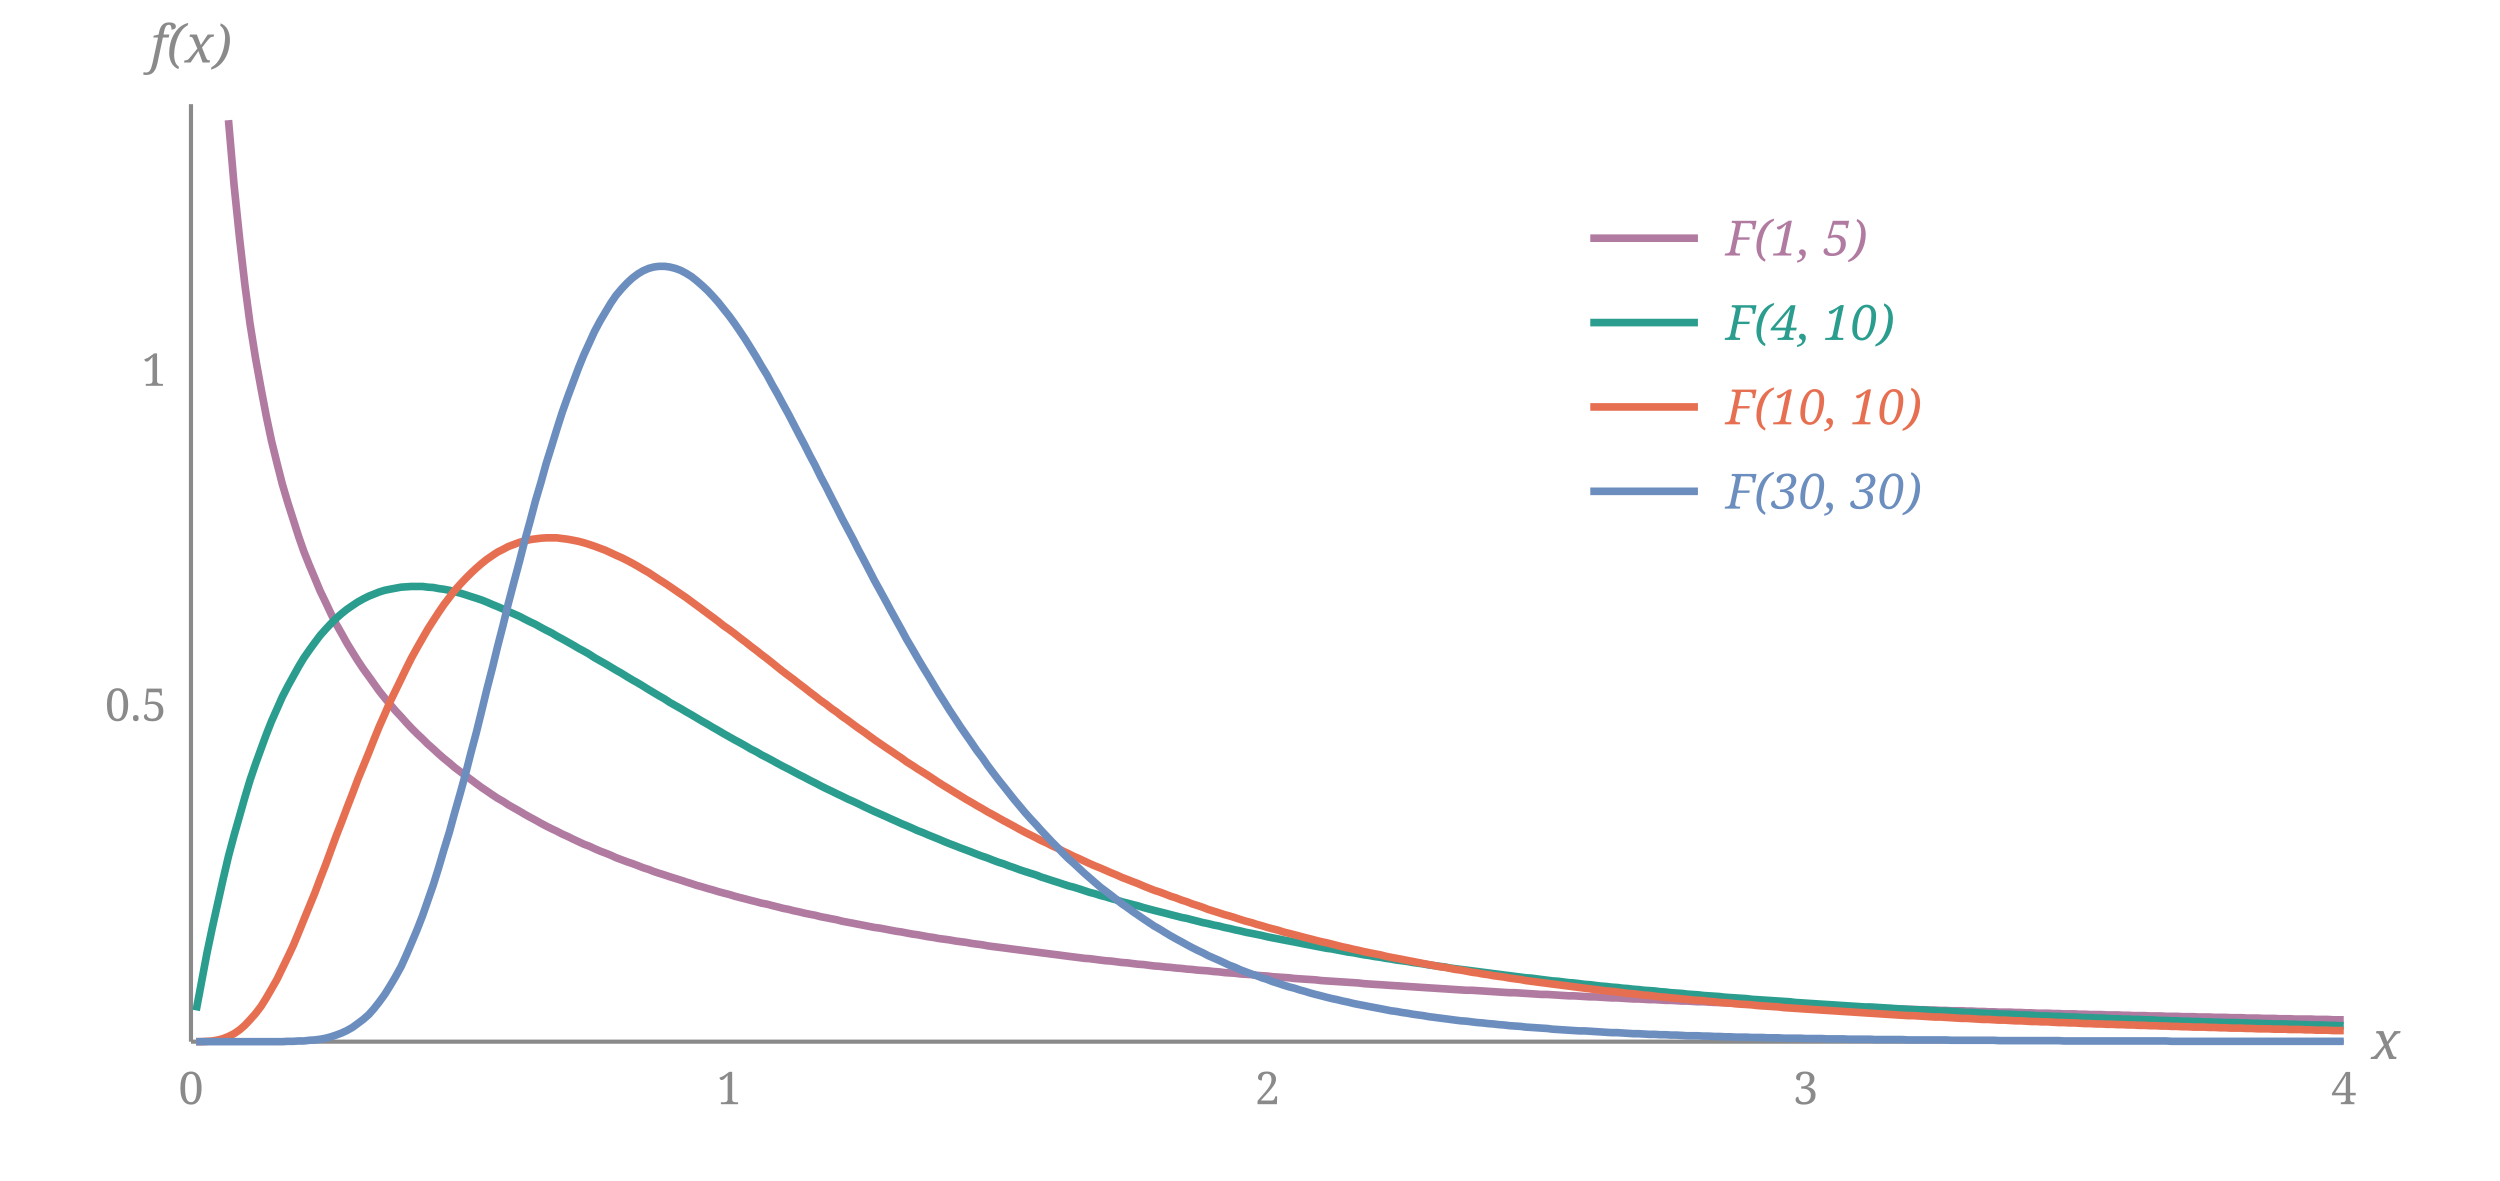
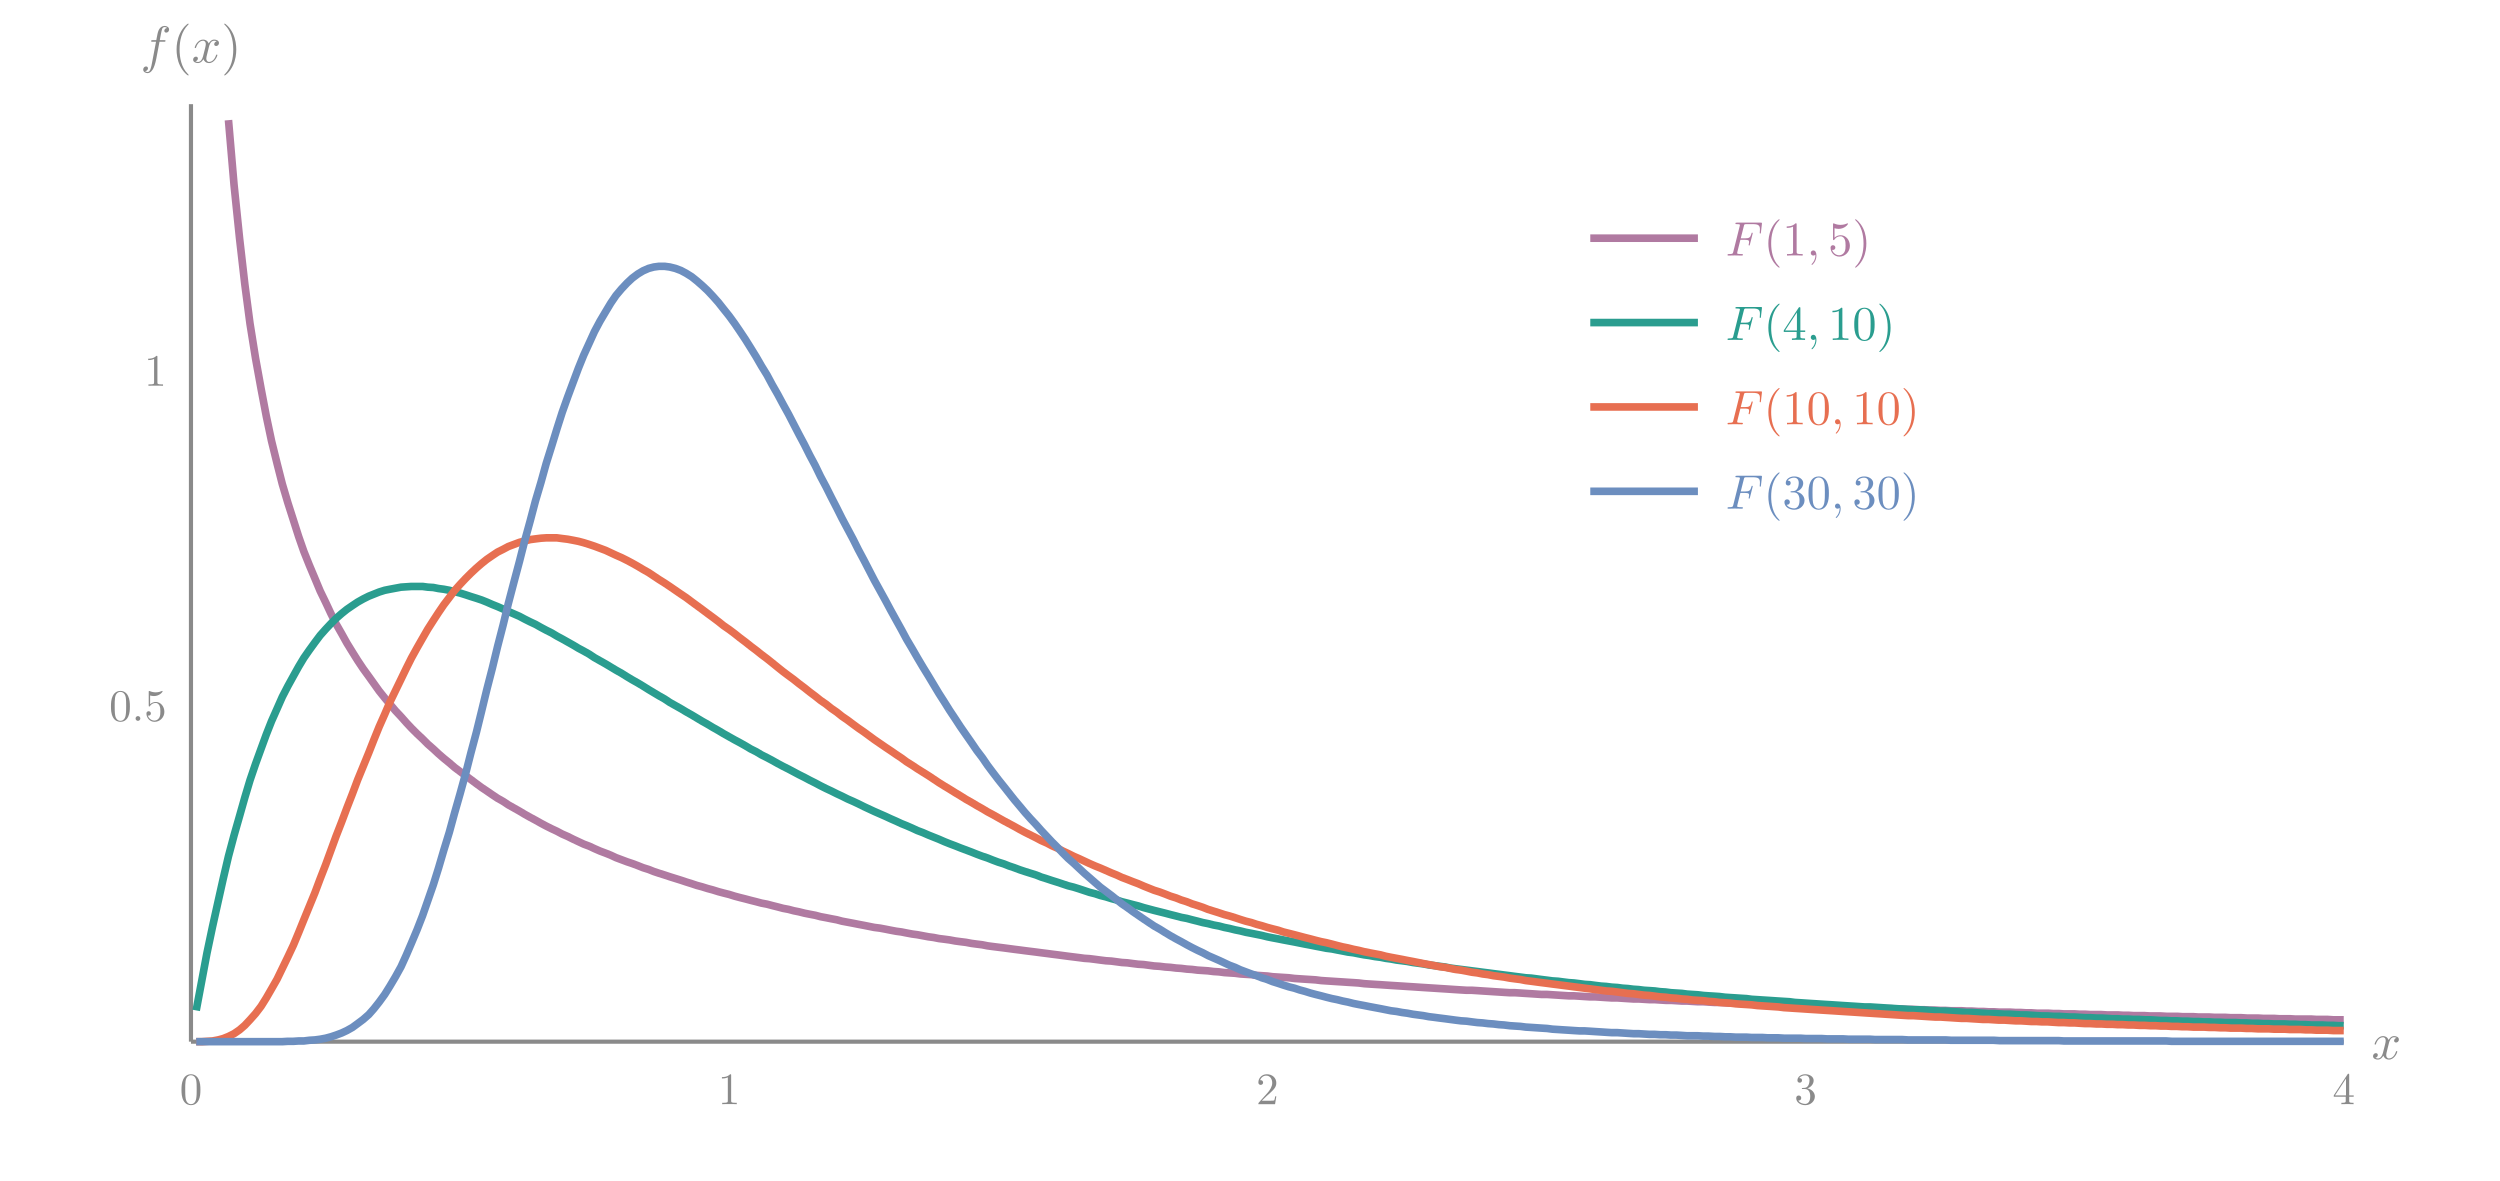
<svg xmlns="http://www.w3.org/2000/svg" viewBox="0 0 720 340" width="100%" style="max-width:720px;font-family:serif">
  <line x1="55.0" y1="300.0" x2="675.0" y2="300.0" style="stroke:#8a8a8a;stroke-width:1.2" />
  <line x1="55.0" y1="300.0" x2="55.0" y2="30.0" style="stroke:#8a8a8a;stroke-width:1.2" />
  <line x1="55.0" y1="300.0" x2="55.0" y2="300.0" style="stroke:#8a8a8a;stroke-width:1" />
-   <text x="55.0" y="318.0" text-anchor="middle" font-size="13" style="fill:#8a8a8a">0</text>
+   <g transform="translate(55.0,318.0) scale(1.300) translate(69.51,65.73)" style="fill:#8a8a8a">
+     <defs>
+       <path id="q0" d="M4.583-3.188C4.583-3.985 4.533-4.782 4.184-5.519C3.726-6.476 2.909-6.635 2.491-6.635C1.893-6.635 1.166-6.376 .757-5.45C.438-4.762 .389-3.985 .389-3.188C.389-2.441 .428-1.544 .837-.787C1.265 .02 1.993 .219 2.481 .219C3.019 .219 3.776 .01 4.214-.936C4.533-1.624 4.583-2.401 4.583-3.188ZM3.756-3.308C3.756-2.56 3.756-1.883 3.646-1.245C3.497-.299 2.929 0 2.481 0C2.092 0 1.504-.249 1.325-1.205C1.215-1.803 1.215-2.72 1.215-3.308C1.215-3.945 1.215-4.603 1.295-5.141C1.484-6.326 2.232-6.416 2.481-6.416C2.809-6.416 3.467-6.237 3.656-5.25C3.756-4.692 3.756-3.935 3.756-3.308Z" />
+     </defs>
+     <use x="-72" y="-65.726" href="#q0" />
+   </g>
  <line x1="210.0" y1="300.0" x2="210.0" y2="300.0" style="stroke:#8a8a8a;stroke-width:1" />
-   <text x="210.0" y="318.0" text-anchor="middle" font-size="13" style="fill:#8a8a8a">1</text>
+   <g transform="translate(210.0,318.0) scale(1.300) translate(69.51,65.73)" style="fill:#8a8a8a">
+     <defs>
+       <path id="q1" d="M4.174 0V-.309H3.856C2.959-.309 2.929-.418 2.929-.787V-6.376C2.929-6.615 2.929-6.635 2.7-6.635C2.082-5.998 1.205-5.998 .887-5.998V-5.689C1.086-5.689 1.674-5.689 2.192-5.948V-.787C2.192-.428 2.162-.309 1.265-.309H.946V0C1.295-.03 2.162-.03 2.56-.03S3.826-.03 4.174 0Z" />
+     </defs>
+     <use x="-72" y="-65.726" href="#q1" />
+   </g>
  <line x1="365.0" y1="300.0" x2="365.0" y2="300.0" style="stroke:#8a8a8a;stroke-width:1" />
-   <text x="365.0" y="318.0" text-anchor="middle" font-size="13" style="fill:#8a8a8a">2</text>
+   <g transform="translate(365.0,318.0) scale(1.300) translate(69.51,65.73)" style="fill:#8a8a8a">
+     <defs>
+       <path id="q2" d="M4.473-1.733H4.224C4.174-1.435 4.105-.996 4.005-.847C3.935-.767 3.278-.767 3.059-.767H1.265L2.321-1.793C3.875-3.168 4.473-3.706 4.473-4.702C4.473-5.838 3.577-6.635 2.361-6.635C1.235-6.635 .498-5.719 .498-4.832C.498-4.274 .996-4.274 1.026-4.274C1.196-4.274 1.544-4.394 1.544-4.802C1.544-5.061 1.365-5.32 1.016-5.32C.936-5.32 .917-5.32 .887-5.31C1.116-5.958 1.654-6.326 2.232-6.326C3.138-6.326 3.567-5.519 3.567-4.702C3.567-3.905 3.068-3.118 2.521-2.501L.608-.369C.498-.259 .498-.239 .498 0H4.194L4.473-1.733Z" />
+     </defs>
+     <use x="-72" y="-65.726" href="#q2" />
+   </g>
  <line x1="520.0" y1="300.0" x2="520.0" y2="300.0" style="stroke:#8a8a8a;stroke-width:1" />
-   <text x="520.0" y="318.0" text-anchor="middle" font-size="13" style="fill:#8a8a8a">3</text>
+   <g transform="translate(520.0,318.0) scale(1.300) translate(69.51,65.73)" style="fill:#8a8a8a">
+     <defs>
+       <path id="q3" d="M4.553-1.704C4.553-2.521 3.925-3.298 2.889-3.507C3.706-3.776 4.284-4.473 4.284-5.26C4.284-6.077 3.407-6.635 2.451-6.635C1.445-6.635 .687-6.037 .687-5.28C.687-4.951 .907-4.762 1.196-4.762C1.504-4.762 1.704-4.981 1.704-5.27C1.704-5.768 1.235-5.768 1.086-5.768C1.395-6.257 2.052-6.386 2.411-6.386C2.819-6.386 3.367-6.167 3.367-5.27C3.367-5.151 3.347-4.573 3.088-4.134C2.79-3.656 2.451-3.626 2.202-3.616C2.122-3.606 1.883-3.587 1.813-3.587C1.733-3.577 1.664-3.567 1.664-3.467C1.664-3.357 1.733-3.357 1.903-3.357H2.341C3.158-3.357 3.527-2.68 3.527-1.704C3.527-.349 2.839-.06 2.401-.06C1.973-.06 1.225-.229 .877-.817C1.225-.767 1.534-.986 1.534-1.365C1.534-1.724 1.265-1.923 .976-1.923C.737-1.923 .418-1.783 .418-1.345C.418-.438 1.345 .219 2.431 .219C3.646 .219 4.553-.687 4.553-1.704Z" />
+     </defs>
+     <use x="-72" y="-65.726" href="#q3" />
+   </g>
  <line x1="675.0" y1="300.0" x2="675.0" y2="300.0" style="stroke:#8a8a8a;stroke-width:1" />
-   <text x="675.0" y="318.0" text-anchor="middle" font-size="13" style="fill:#8a8a8a">4</text>
-   <text x="48.0" y="207.6" text-anchor="end" font-size="13" style="fill:#8a8a8a">0.5</text>
-   <text x="48.0" y="111.1" text-anchor="end" font-size="13" style="fill:#8a8a8a">1</text>
-   <text x="683.0" y="305.0" text-anchor="start" font-size="15" font-style="italic" style="fill:#8a8a8a">x</text>
-   <text x="55.0" y="18.0" text-anchor="middle" font-size="15" font-style="italic" style="fill:#8a8a8a">f(x)</text>
+   <g transform="translate(675.0,318.0) scale(1.300) translate(69.51,65.73)" style="fill:#8a8a8a">
+     <defs>
+       <path id="q4" d="M4.692-1.644V-1.953H3.696V-6.486C3.696-6.685 3.696-6.745 3.537-6.745C3.447-6.745 3.417-6.745 3.337-6.625L.279-1.953V-1.644H2.929V-.777C2.929-.418 2.909-.309 2.172-.309H1.963V0C2.371-.03 2.889-.03 3.308-.03S4.254-.03 4.663 0V-.309H4.453C3.716-.309 3.696-.418 3.696-.777V-1.644H4.692ZM2.989-1.953H.558L2.989-5.669V-1.953Z" />
+     </defs>
+     <use x="-72" y="-65.726" href="#q4" />
+   </g>
+   <g transform="translate(48.0,207.6) scale(1.300) translate(59.27,65.73)" style="fill:#8a8a8a">
+     <defs>
+       <path id="q5" d="M1.913-.528C1.913-.817 1.674-1.056 1.385-1.056S.857-.817 .857-.528S1.096 0 1.385 0S1.913-.239 1.913-.528Z" />
+       <path id="q6" d="M4.473-2.002C4.473-3.188 3.656-4.184 2.58-4.184C2.102-4.184 1.674-4.025 1.315-3.676V-5.619C1.514-5.559 1.843-5.489 2.162-5.489C3.387-5.489 4.085-6.396 4.085-6.526C4.085-6.585 4.055-6.635 3.985-6.635C3.985-6.635 3.955-6.635 3.905-6.605C3.706-6.516 3.218-6.316 2.55-6.316C2.152-6.316 1.694-6.386 1.225-6.595C1.146-6.625 1.106-6.625 1.106-6.625C1.006-6.625 1.006-6.545 1.006-6.386V-3.437C1.006-3.258 1.006-3.178 1.146-3.178C1.215-3.178 1.235-3.208 1.275-3.268C1.385-3.427 1.753-3.965 2.56-3.965C3.078-3.965 3.328-3.507 3.407-3.328C3.567-2.959 3.587-2.57 3.587-2.072C3.587-1.724 3.587-1.126 3.347-.707C3.108-.319 2.74-.06 2.281-.06C1.554-.06 .986-.588 .817-1.176C.847-1.166 .877-1.156 .986-1.156C1.315-1.156 1.484-1.405 1.484-1.644S1.315-2.132 .986-2.132C.847-2.132 .498-2.062 .498-1.604C.498-.747 1.186 .219 2.301 .219C3.457 .219 4.473-.737 4.473-2.002Z" />
+     </defs>
+     <use x="-72" y="-65.726" href="#q0" />
+     <use x="-67.019" y="-65.726" href="#q5" />
+     <use x="-64.251" y="-65.726" href="#q6" />
+   </g>
+   <g transform="translate(48.0,111.1) scale(1.300) translate(67.02,65.73)" style="fill:#8a8a8a">
+     <use x="-72" y="-65.726" href="#q1" />
+   </g>
+   <g transform="translate(683.0,305.0) scale(1.500) translate(72.00,67.71)" style="fill:#8a8a8a">
+     <defs>
+       <path id="q7" d="M4.941-1.425C4.941-1.524 4.852-1.524 4.822-1.524C4.732-1.524 4.712-1.484 4.692-1.415C4.364-.349 3.686-.11 3.367-.11C2.979-.11 2.819-.428 2.819-.767C2.819-.986 2.879-1.205 2.989-1.644L3.328-3.009C3.387-3.268 3.616-4.184 4.314-4.184C4.364-4.184 4.603-4.184 4.812-4.055C4.533-4.005 4.334-3.756 4.334-3.517C4.334-3.357 4.443-3.168 4.712-3.168C4.932-3.168 5.25-3.347 5.25-3.746C5.25-4.264 4.663-4.403 4.324-4.403C3.746-4.403 3.397-3.875 3.278-3.646C3.029-4.304 2.491-4.403 2.202-4.403C1.166-4.403 .598-3.118 .598-2.869C.598-2.77 .717-2.77 .717-2.77C.797-2.77 .827-2.79 .847-2.879C1.186-3.935 1.843-4.184 2.182-4.184C2.371-4.184 2.72-4.095 2.72-3.517C2.72-3.208 2.55-2.54 2.182-1.146C2.022-.528 1.674-.11 1.235-.11C1.176-.11 .946-.11 .737-.239C.986-.289 1.205-.498 1.205-.777C1.205-1.046 .986-1.126 .837-1.126C.538-1.126 .289-.867 .289-.548C.289-.09 .787 .11 1.225 .11C1.883 .11 2.242-.588 2.271-.648C2.391-.279 2.75 .11 3.347 .11C4.374 .11 4.941-1.176 4.941-1.425Z" />
+     </defs>
+     <use x="-72" y="-67.711" href="#q7" />
+   </g>
+   <g transform="translate(55.0,18.0) scale(1.500) translate(62.30,64.53)" style="fill:#8a8a8a">
+     <defs>
+       <path id="q8" d="M3.298 2.391C3.298 2.361 3.298 2.341 3.128 2.172C1.883 .917 1.564-.966 1.564-2.491C1.564-4.224 1.943-5.958 3.168-7.203C3.298-7.323 3.298-7.342 3.298-7.372C3.298-7.442 3.258-7.472 3.198-7.472C3.098-7.472 2.202-6.795 1.614-5.529C1.106-4.433 .986-3.328 .986-2.491C.986-1.714 1.096-.508 1.644 .618C2.242 1.843 3.098 2.491 3.198 2.491C3.258 2.491 3.298 2.461 3.298 2.391Z" />
+       <path id="q9" d="M2.879-2.491C2.879-3.268 2.77-4.473 2.222-5.599C1.624-6.824 .767-7.472 .667-7.472C.608-7.472 .568-7.432 .568-7.372C.568-7.342 .568-7.323 .757-7.143C1.733-6.157 2.301-4.573 2.301-2.491C2.301-.787 1.933 .966 .697 2.222C.568 2.341 .568 2.361 .568 2.391C.568 2.451 .608 2.491 .667 2.491C.767 2.491 1.664 1.813 2.252 .548C2.76-.548 2.879-1.654 2.879-2.491Z" />
+       <path id="q10" d="M5.499-6.336C5.499-6.795 5.041-7.024 4.633-7.024C4.294-7.024 3.666-6.844 3.367-5.858C3.308-5.649 3.278-5.549 3.039-4.294H2.351C2.162-4.294 2.052-4.294 2.052-4.105C2.052-3.985 2.142-3.985 2.331-3.985H2.989L2.242-.05C2.062 .917 1.893 1.823 1.375 1.823C1.335 1.823 1.086 1.823 .897 1.644C1.355 1.614 1.445 1.255 1.445 1.106C1.445 .877 1.265 .757 1.076 .757C.817 .757 .528 .976 .528 1.355C.528 1.803 .966 2.042 1.375 2.042C1.923 2.042 2.321 1.455 2.501 1.076C2.819 .448 3.049-.757 3.059-.827L3.656-3.985H4.513C4.712-3.985 4.812-3.985 4.812-4.184C4.812-4.294 4.712-4.294 4.543-4.294H3.716C3.826-4.872 3.816-4.852 3.925-5.43C3.965-5.639 4.105-6.346 4.164-6.466C4.254-6.655 4.423-6.804 4.633-6.804C4.672-6.804 4.932-6.804 5.121-6.625C4.682-6.585 4.583-6.237 4.583-6.087C4.583-5.858 4.762-5.738 4.951-5.738C5.21-5.738 5.499-5.958 5.499-6.336Z" />
+     </defs>
+     <use x="-72" y="-64.528" href="#q10" />
+     <use x="-66.05" y="-64.528" href="#q8" />
+     <use x="-62.176" y="-64.528" href="#q7" />
+     <use x="-56.482" y="-64.528" href="#q9" />
+   </g>
  <path d="M65.8,34.6 L67.4,53.2 L69.0,68.7 L70.5,81.8 L72.0,93.2 L73.6,103.2 L75.2,112.0 L76.7,119.9 L78.2,127.0 L79.8,133.5 L81.3,139.4 L82.9,144.8 L84.5,149.8 L86.0,154.5 L87.5,158.8 L89.1,162.8 L90.7,166.6 L92.2,170.2 L93.8,173.5 L95.3,176.7 L96.8,179.7 L98.4,182.5 L99.9,185.2 L101.5,187.8 L103.0,190.2 L104.6,192.6 L106.2,194.8 L107.7,196.9 L109.2,199.0 L110.8,201.0 L112.3,202.8 L113.9,204.7 L115.5,206.4 L117.0,208.1 L118.5,209.7 L120.1,211.3 L121.7,212.8 L123.2,214.3 L124.8,215.7 L126.3,217.1 L127.8,218.4 L129.4,219.7 L130.9,221.0 L132.5,222.2 L134.1,223.4 L135.6,224.5 L137.2,225.7 L138.7,226.8 L140.2,227.8 L141.8,228.9 L143.3,229.9 L144.9,230.8 L146.4,231.8 L148.0,232.7 L149.6,233.6 L151.1,234.5 L152.7,235.4 L154.2,236.2 L155.8,237.1 L157.3,237.9 L158.9,238.7 L160.4,239.4 L161.9,240.2 L163.5,240.9 L165.1,241.7 L166.6,242.4 L168.1,243.1 L169.7,243.7 L171.2,244.4 L172.8,245.1 L174.4,245.7 L175.9,246.3 L177.4,247.0 L179.0,247.6 L180.6,248.2 L182.1,248.7 L183.7,249.3 L185.2,249.9 L186.8,250.4 L188.3,251.0 L189.8,251.5 L191.4,252.0 L192.9,252.5 L194.5,253.0 L196.1,253.5 L197.6,254.0 L199.2,254.5 L200.7,255.0 L202.2,255.4 L203.8,255.9 L205.3,256.3 L206.9,256.8 L208.4,257.2 L210.0,257.6 L211.6,258.1 L213.1,258.5 L214.7,258.9 L216.2,259.3 L217.8,259.7 L219.3,260.1 L220.9,260.4 L222.4,260.8 L224.0,261.2 L225.5,261.6 L227.1,261.9 L228.6,262.3 L230.1,262.6 L231.7,263.0 L233.2,263.3 L234.8,263.6 L236.3,264.0 L237.9,264.3 L239.4,264.6 L241.0,264.9 L242.5,265.3 L244.1,265.6 L245.7,265.9 L247.2,266.2 L248.8,266.5 L250.3,266.8 L251.8,267.1 L253.4,267.3 L255.0,267.6 L256.5,267.9 L258.1,268.2 L259.6,268.4 L261.1,268.7 L262.7,269.0 L264.2,269.2 L265.8,269.5 L267.4,269.8 L268.9,270.0 L270.4,270.3 L272.0,270.5 L273.5,270.7 L275.1,271.0 L276.6,271.2 L278.2,271.4 L279.8,271.7 L281.3,271.9 L282.9,272.1 L284.4,272.4 L285.9,272.6 L287.5,272.8 L289.1,273.0 L290.6,273.2 L292.1,273.4 L293.7,273.6 L295.2,273.8 L296.8,274.0 L298.4,274.2 L299.9,274.4 L301.5,274.6 L303.0,274.8 L304.6,275.0 L306.1,275.2 L307.6,275.4 L309.2,275.6 L310.8,275.8 L312.3,276.0 L313.8,276.1 L315.4,276.3 L316.9,276.5 L318.5,276.7 L320.1,276.8 L321.6,277.0 L323.1,277.2 L324.7,277.3 L326.2,277.5 L327.8,277.7 L329.4,277.8 L330.9,278.0 L332.4,278.2 L334.0,278.3 L335.6,278.5 L337.1,278.6 L338.7,278.8 L340.2,278.9 L341.8,279.1 L343.3,279.2 L344.9,279.4 L346.4,279.5 L347.9,279.6 L349.5,279.8 L351.1,279.9 L352.6,280.1 L354.1,280.2 L355.7,280.3 L357.2,280.5 L358.8,280.6 L360.4,280.7 L361.9,280.9 L363.4,281.0 L365.0,281.1 L366.5,281.3 L368.1,281.4 L369.6,281.5 L371.2,281.6 L372.8,281.8 L374.3,281.9 L375.8,282.0 L377.4,282.1 L378.9,282.2 L380.5,282.4 L382.0,282.5 L383.6,282.6 L385.1,282.7 L386.7,282.8 L388.2,282.9 L389.8,283.0 L391.3,283.1 L392.9,283.3 L394.4,283.4 L396.0,283.5 L397.6,283.6 L399.1,283.7 L400.6,283.8 L402.2,283.9 L403.8,284.0 L405.3,284.1 L406.9,284.2 L408.4,284.3 L409.9,284.4 L411.5,284.5 L413.1,284.6 L414.6,284.7 L416.2,284.8 L417.7,284.9 L419.2,285.0 L420.8,285.1 L422.4,285.2 L423.9,285.2 L425.5,285.3 L427.0,285.4 L428.6,285.5 L430.1,285.6 L431.7,285.7 L433.2,285.8 L434.8,285.9 L436.3,285.9 L437.9,286.0 L439.4,286.1 L441.0,286.2 L442.5,286.3 L444.0,286.4 L445.6,286.4 L447.1,286.5 L448.7,286.6 L450.2,286.7 L451.8,286.8 L453.3,286.8 L454.9,286.9 L456.4,287.0 L458.0,287.1 L459.5,287.1 L461.1,287.2 L462.6,287.3 L464.2,287.4 L465.8,287.4 L467.3,287.5 L468.8,287.6 L470.4,287.7 L471.9,287.7 L473.5,287.8 L475.1,287.9 L476.6,287.9 L478.1,288.0 L479.7,288.1 L481.2,288.1 L482.8,288.2 L484.4,288.3 L485.9,288.3 L487.4,288.4 L489.0,288.5 L490.6,288.5 L492.1,288.6 L493.7,288.7 L495.2,288.7 L496.8,288.8 L498.3,288.9 L499.9,288.9 L501.4,289.0 L503.0,289.0 L504.5,289.1 L506.1,289.2 L507.6,289.2 L509.2,289.3 L510.7,289.3 L512.2,289.4 L513.8,289.5 L515.4,289.5 L516.9,289.6 L518.5,289.6 L520.0,289.7 L521.5,289.7 L523.1,289.8 L524.6,289.8 L526.2,289.9 L527.8,290.0 L529.3,290.0 L530.8,290.1 L532.4,290.1 L534.0,290.2 L535.5,290.2 L537.0,290.3 L538.6,290.3 L540.1,290.4 L541.7,290.4 L543.2,290.5 L544.8,290.5 L546.3,290.6 L547.9,290.6 L549.5,290.7 L551.0,290.7 L552.5,290.8 L554.1,290.8 L555.6,290.9 L557.2,290.9 L558.8,291.0 L560.3,291.0 L561.9,291.1 L563.4,291.1 L565.0,291.1 L566.5,291.2 L568.0,291.2 L569.6,291.3 L571.1,291.3 L572.7,291.4 L574.2,291.4 L575.8,291.5 L577.4,291.5 L578.9,291.5 L580.5,291.6 L582.0,291.6 L583.6,291.7 L585.1,291.7 L586.6,291.8 L588.2,291.8 L589.8,291.8 L591.3,291.9 L592.9,291.9 L594.4,292.0 L596.0,292.0 L597.5,292.0 L599.0,292.1 L600.6,292.1 L602.1,292.2 L603.7,292.2 L605.2,292.2 L606.8,292.3 L608.4,292.3 L609.9,292.3 L611.4,292.4 L613.0,292.4 L614.5,292.5 L616.1,292.5 L617.6,292.5 L619.2,292.6 L620.8,292.6 L622.3,292.6 L623.9,292.7 L625.4,292.7 L627.0,292.7 L628.5,292.8 L630.0,292.8 L631.6,292.8 L633.1,292.9 L634.7,292.9 L636.2,292.9 L637.8,293.0 L639.4,293.0 L640.9,293.0 L642.5,293.1 L644.0,293.1 L645.5,293.1 L647.1,293.2 L648.6,293.2 L650.2,293.2 L651.8,293.3 L653.3,293.3 L654.9,293.3 L656.4,293.4 L658.0,293.4 L659.5,293.4 L661.1,293.5 L662.6,293.5 L664.1,293.5 L665.7,293.5 L667.2,293.6 L668.8,293.6 L670.4,293.6 L671.9,293.7 L673.5,293.7 L675.0,293.7" style="fill:none;stroke:#b07aa1;stroke-width:2.2" />
  <path d="M56.5,291.0 L58.1,282.5 L59.6,274.5 L61.2,266.9 L62.8,259.7 L64.3,253.0 L65.8,246.6 L67.4,240.6 L69.0,235.0 L70.5,229.7 L72.0,224.7 L73.6,220.0 L75.2,215.6 L76.7,211.5 L78.2,207.7 L79.8,204.1 L81.3,200.7 L82.9,197.6 L84.5,194.7 L86.0,192.0 L87.5,189.5 L89.1,187.2 L90.7,185.0 L92.2,183.0 L93.8,181.2 L95.3,179.6 L96.8,178.1 L98.4,176.7 L99.9,175.5 L101.5,174.4 L103.0,173.4 L104.6,172.5 L106.2,171.7 L107.7,171.1 L109.2,170.5 L110.8,170.0 L112.3,169.7 L113.9,169.4 L115.5,169.1 L117.0,169.0 L118.5,168.9 L120.1,168.9 L121.7,168.9 L123.2,169.1 L124.8,169.2 L126.3,169.5 L127.8,169.7 L129.4,170.0 L130.9,170.4 L132.5,170.8 L134.1,171.3 L135.6,171.8 L137.2,172.3 L138.7,172.8 L140.2,173.4 L141.8,174.1 L143.3,174.7 L144.9,175.4 L146.4,176.1 L148.0,176.8 L149.6,177.5 L151.1,178.3 L152.7,179.1 L154.2,179.8 L155.8,180.7 L157.3,181.5 L158.9,182.3 L160.4,183.2 L161.9,184.0 L163.5,184.9 L165.1,185.8 L166.6,186.7 L168.1,187.5 L169.7,188.4 L171.2,189.4 L172.8,190.3 L174.4,191.2 L175.9,192.1 L177.4,193.0 L179.0,193.9 L180.6,194.9 L182.1,195.8 L183.7,196.7 L185.2,197.6 L186.8,198.6 L188.3,199.5 L189.8,200.4 L191.4,201.3 L192.9,202.3 L194.5,203.2 L196.1,204.1 L197.6,205.0 L199.2,205.9 L200.7,206.8 L202.2,207.7 L203.8,208.6 L205.3,209.5 L206.9,210.4 L208.4,211.3 L210.0,212.2 L211.6,213.1 L213.1,213.9 L214.7,214.8 L216.2,215.7 L217.8,216.5 L219.3,217.4 L220.9,218.2 L222.4,219.0 L224.0,219.9 L225.5,220.7 L227.1,221.5 L228.6,222.3 L230.1,223.1 L231.7,223.9 L233.2,224.7 L234.8,225.5 L236.3,226.3 L237.9,227.1 L239.4,227.8 L241.0,228.6 L242.5,229.3 L244.1,230.1 L245.7,230.8 L247.2,231.5 L248.8,232.3 L250.3,233.0 L251.8,233.7 L253.4,234.4 L255.0,235.1 L256.5,235.8 L258.1,236.5 L259.6,237.2 L261.1,237.8 L262.7,238.5 L264.2,239.2 L265.8,239.8 L267.4,240.5 L268.9,241.1 L270.4,241.7 L272.0,242.4 L273.5,243.0 L275.1,243.6 L276.6,244.2 L278.2,244.8 L279.8,245.4 L281.3,246.0 L282.9,246.6 L284.4,247.1 L285.9,247.7 L287.5,248.3 L289.1,248.8 L290.6,249.4 L292.1,249.9 L293.7,250.5 L295.2,251.0 L296.8,251.5 L298.4,252.0 L299.9,252.6 L301.5,253.1 L303.0,253.6 L304.6,254.1 L306.1,254.6 L307.6,255.1 L309.2,255.5 L310.8,256.0 L312.3,256.5 L313.8,257.0 L315.4,257.4 L316.9,257.9 L318.5,258.3 L320.1,258.8 L321.6,259.2 L323.1,259.7 L324.7,260.1 L326.2,260.5 L327.8,260.9 L329.4,261.4 L330.9,261.8 L332.4,262.2 L334.0,262.6 L335.6,263.0 L337.1,263.4 L338.7,263.8 L340.2,264.2 L341.8,264.5 L343.3,264.9 L344.9,265.3 L346.4,265.7 L347.9,266.0 L349.5,266.4 L351.1,266.7 L352.6,267.1 L354.1,267.4 L355.7,267.8 L357.2,268.1 L358.8,268.5 L360.4,268.8 L361.9,269.1 L363.4,269.4 L365.0,269.8 L366.5,270.1 L368.1,270.4 L369.6,270.7 L371.2,271.0 L372.8,271.3 L374.3,271.6 L375.8,271.9 L377.4,272.2 L378.9,272.5 L380.5,272.8 L382.0,273.1 L383.6,273.3 L385.1,273.6 L386.7,273.9 L388.2,274.2 L389.8,274.4 L391.3,274.7 L392.9,275.0 L394.4,275.2 L396.0,275.5 L397.6,275.7 L399.1,276.0 L400.6,276.2 L402.2,276.5 L403.8,276.7 L405.3,276.9 L406.9,277.2 L408.4,277.4 L409.9,277.6 L411.5,277.9 L413.1,278.1 L414.6,278.3 L416.2,278.5 L417.7,278.8 L419.2,279.0 L420.8,279.2 L422.4,279.4 L423.9,279.6 L425.5,279.8 L427.0,280.0 L428.6,280.2 L430.1,280.4 L431.7,280.6 L433.2,280.8 L434.8,281.0 L436.3,281.2 L437.9,281.4 L439.4,281.6 L441.0,281.7 L442.5,281.9 L444.0,282.1 L445.6,282.3 L447.1,282.5 L448.7,282.6 L450.2,282.8 L451.8,283.0 L453.3,283.1 L454.9,283.3 L456.4,283.5 L458.0,283.6 L459.5,283.8 L461.1,284.0 L462.6,284.1 L464.2,284.3 L465.8,284.4 L467.3,284.6 L468.8,284.7 L470.4,284.9 L471.9,285.0 L473.5,285.2 L475.1,285.3 L476.6,285.4 L478.1,285.6 L479.7,285.7 L481.2,285.9 L482.8,286.0 L484.4,286.1 L485.9,286.3 L487.4,286.4 L489.0,286.5 L490.6,286.7 L492.1,286.8 L493.7,286.9 L495.2,287.0 L496.8,287.2 L498.3,287.3 L499.9,287.4 L501.4,287.5 L503.0,287.6 L504.5,287.8 L506.1,287.9 L507.6,288.0 L509.2,288.1 L510.7,288.2 L512.2,288.3 L513.8,288.4 L515.4,288.5 L516.9,288.7 L518.5,288.8 L520.0,288.9 L521.5,289.0 L523.1,289.1 L524.6,289.2 L526.2,289.3 L527.8,289.4 L529.3,289.5 L530.8,289.6 L532.4,289.7 L534.0,289.8 L535.5,289.9 L537.0,290.0 L538.6,290.0 L540.1,290.1 L541.7,290.2 L543.2,290.3 L544.8,290.4 L546.3,290.5 L547.9,290.6 L549.5,290.7 L551.0,290.8 L552.5,290.8 L554.1,290.9 L555.6,291.0 L557.2,291.1 L558.8,291.2 L560.3,291.2 L561.9,291.3 L563.4,291.4 L565.0,291.5 L566.5,291.6 L568.0,291.6 L569.6,291.7 L571.1,291.8 L572.7,291.9 L574.2,291.9 L575.8,292.0 L577.4,292.1 L578.9,292.1 L580.5,292.2 L582.0,292.3 L583.6,292.3 L585.1,292.4 L586.6,292.5 L588.2,292.6 L589.8,292.6 L591.3,292.7 L592.9,292.7 L594.4,292.8 L596.0,292.9 L597.5,292.9 L599.0,293.0 L600.6,293.1 L602.1,293.1 L603.7,293.2 L605.2,293.2 L606.8,293.3 L608.4,293.4 L609.9,293.4 L611.4,293.5 L613.0,293.5 L614.5,293.6 L616.1,293.6 L617.6,293.7 L619.2,293.7 L620.8,293.8 L622.3,293.9 L623.9,293.9 L625.4,294.0 L627.0,294.0 L628.5,294.1 L630.0,294.1 L631.6,294.2 L633.1,294.2 L634.7,294.3 L636.2,294.3 L637.8,294.4 L639.4,294.4 L640.9,294.5 L642.5,294.5 L644.0,294.5 L645.5,294.6 L647.1,294.6 L648.6,294.7 L650.2,294.7 L651.8,294.8 L653.3,294.8 L654.9,294.9 L656.4,294.9 L658.0,294.9 L659.5,295.0 L661.1,295.0 L662.6,295.1 L664.1,295.1 L665.7,295.2 L667.2,295.2 L668.8,295.2 L670.4,295.3 L671.9,295.3 L673.5,295.4 L675.0,295.4" style="fill:none;stroke:#2a9d8f;stroke-width:2.2" />
  <path d="M56.5,300.0 L58.1,300.0 L59.6,299.9 L61.2,299.8 L62.8,299.5 L64.3,299.1 L65.8,298.5 L67.4,297.7 L69.0,296.6 L70.5,295.3 L72.0,293.7 L73.6,291.9 L75.2,289.8 L76.7,287.4 L78.2,284.8 L79.8,282.0 L81.3,278.9 L82.9,275.6 L84.5,272.2 L86.0,268.6 L87.5,264.9 L89.1,261.0 L90.7,257.1 L92.2,253.1 L93.8,249.0 L95.3,244.9 L96.8,240.8 L98.4,236.7 L99.9,232.7 L101.5,228.6 L103.0,224.6 L104.6,220.7 L106.2,216.8 L107.7,213.0 L109.2,209.3 L110.8,205.7 L112.3,202.2 L113.9,198.9 L115.5,195.6 L117.0,192.5 L118.5,189.5 L120.1,186.6 L121.7,183.8 L123.2,181.2 L124.8,178.7 L126.3,176.4 L127.8,174.2 L129.4,172.1 L130.9,170.1 L132.5,168.3 L134.1,166.6 L135.6,165.1 L137.2,163.6 L138.7,162.3 L140.2,161.1 L141.8,160.0 L143.3,159.0 L144.9,158.2 L146.4,157.4 L148.0,156.8 L149.6,156.2 L151.1,155.8 L152.7,155.4 L154.2,155.2 L155.8,155.0 L157.3,154.9 L158.9,154.9 L160.4,154.9 L161.9,155.1 L163.5,155.3 L165.1,155.6 L166.6,155.9 L168.1,156.3 L169.7,156.8 L171.2,157.3 L172.8,157.9 L174.4,158.5 L175.9,159.2 L177.4,159.9 L179.0,160.6 L180.6,161.4 L182.1,162.2 L183.7,163.1 L185.2,164.0 L186.8,164.9 L188.3,165.9 L189.8,166.9 L191.4,167.9 L192.9,168.9 L194.5,170.0 L196.1,171.1 L197.6,172.1 L199.2,173.3 L200.7,174.4 L202.2,175.5 L203.8,176.7 L205.3,177.8 L206.9,179.0 L208.4,180.2 L210.0,181.3 L211.6,182.5 L213.1,183.7 L214.7,184.9 L216.2,186.1 L217.8,187.3 L219.3,188.5 L220.9,189.7 L222.4,190.9 L224.0,192.2 L225.5,193.4 L227.1,194.6 L228.6,195.7 L230.1,196.9 L231.7,198.1 L233.2,199.3 L234.8,200.5 L236.3,201.7 L237.9,202.8 L239.4,204.0 L241.0,205.1 L242.5,206.3 L244.1,207.4 L245.7,208.6 L247.2,209.7 L248.8,210.8 L250.3,211.9 L251.8,213.0 L253.4,214.1 L255.0,215.2 L256.5,216.2 L258.1,217.3 L259.6,218.3 L261.1,219.4 L262.7,220.4 L264.2,221.4 L265.8,222.4 L267.4,223.4 L268.9,224.4 L270.4,225.4 L272.0,226.4 L273.5,227.3 L275.1,228.3 L276.6,229.2 L278.2,230.2 L279.8,231.1 L281.3,232.0 L282.9,232.9 L284.4,233.8 L285.9,234.6 L287.5,235.5 L289.1,236.4 L290.6,237.2 L292.1,238.0 L293.7,238.9 L295.2,239.7 L296.8,240.5 L298.4,241.3 L299.9,242.1 L301.5,242.8 L303.0,243.6 L304.6,244.3 L306.1,245.1 L307.6,245.8 L309.2,246.6 L310.8,247.3 L312.3,248.0 L313.8,248.7 L315.4,249.4 L316.9,250.0 L318.5,250.7 L320.1,251.4 L321.6,252.0 L323.1,252.7 L324.7,253.3 L326.2,253.9 L327.8,254.5 L329.4,255.2 L330.9,255.8 L332.4,256.4 L334.0,256.9 L335.6,257.5 L337.1,258.1 L338.7,258.6 L340.2,259.2 L341.8,259.7 L343.3,260.3 L344.9,260.8 L346.4,261.3 L347.9,261.9 L349.5,262.4 L351.1,262.9 L352.6,263.4 L354.1,263.8 L355.7,264.3 L357.2,264.8 L358.8,265.3 L360.4,265.7 L361.9,266.2 L363.4,266.6 L365.0,267.1 L366.5,267.5 L368.1,267.9 L369.6,268.4 L371.2,268.8 L372.8,269.2 L374.3,269.6 L375.8,270.0 L377.4,270.4 L378.9,270.8 L380.5,271.2 L382.0,271.5 L383.6,271.9 L385.1,272.3 L386.7,272.7 L388.2,273.0 L389.8,273.4 L391.3,273.7 L392.9,274.1 L394.4,274.4 L396.0,274.7 L397.6,275.0 L399.1,275.4 L400.6,275.7 L402.2,276.0 L403.8,276.3 L405.3,276.6 L406.9,276.9 L408.4,277.2 L409.9,277.5 L411.5,277.8 L413.1,278.1 L414.6,278.4 L416.2,278.6 L417.7,278.9 L419.2,279.2 L420.8,279.4 L422.4,279.7 L423.9,280.0 L425.5,280.2 L427.0,280.5 L428.6,280.7 L430.1,281.0 L431.7,281.2 L433.2,281.4 L434.8,281.7 L436.3,281.9 L437.9,282.1 L439.4,282.4 L441.0,282.6 L442.5,282.8 L444.0,283.0 L445.6,283.2 L447.1,283.4 L448.7,283.6 L450.2,283.8 L451.8,284.0 L453.3,284.2 L454.9,284.4 L456.4,284.6 L458.0,284.8 L459.5,285.0 L461.1,285.2 L462.6,285.4 L464.2,285.5 L465.8,285.7 L467.3,285.9 L468.8,286.1 L470.4,286.2 L471.9,286.4 L473.5,286.6 L475.1,286.7 L476.6,286.9 L478.1,287.1 L479.7,287.2 L481.2,287.4 L482.8,287.5 L484.4,287.7 L485.9,287.8 L487.4,288.0 L489.0,288.1 L490.6,288.2 L492.1,288.4 L493.7,288.5 L495.2,288.7 L496.8,288.8 L498.3,288.9 L499.9,289.1 L501.4,289.2 L503.0,289.3 L504.5,289.4 L506.1,289.6 L507.6,289.7 L509.2,289.8 L510.7,289.9 L512.2,290.0 L513.8,290.2 L515.4,290.3 L516.9,290.4 L518.5,290.5 L520.0,290.6 L521.5,290.7 L523.1,290.8 L524.6,290.9 L526.2,291.0 L527.8,291.1 L529.3,291.2 L530.8,291.3 L532.4,291.4 L534.0,291.5 L535.5,291.6 L537.0,291.7 L538.6,291.8 L540.1,291.9 L541.7,292.0 L543.2,292.1 L544.8,292.2 L546.3,292.3 L547.9,292.4 L549.5,292.5 L551.0,292.5 L552.5,292.6 L554.1,292.7 L555.6,292.8 L557.2,292.9 L558.8,292.9 L560.3,293.0 L561.9,293.1 L563.4,293.2 L565.0,293.3 L566.5,293.3 L568.0,293.4 L569.6,293.5 L571.1,293.6 L572.7,293.6 L574.2,293.7 L575.8,293.8 L577.4,293.8 L578.9,293.9 L580.5,294.0 L582.0,294.0 L583.6,294.1 L585.1,294.2 L586.6,294.2 L588.2,294.3 L589.8,294.3 L591.3,294.4 L592.9,294.5 L594.4,294.5 L596.0,294.6 L597.5,294.6 L599.0,294.7 L600.6,294.8 L602.1,294.8 L603.7,294.9 L605.2,294.9 L606.8,295.0 L608.4,295.0 L609.9,295.1 L611.4,295.1 L613.0,295.2 L614.5,295.2 L616.1,295.3 L617.6,295.3 L619.2,295.4 L620.8,295.4 L622.3,295.5 L623.9,295.5 L625.4,295.6 L627.0,295.6 L628.5,295.7 L630.0,295.7 L631.6,295.8 L633.1,295.8 L634.7,295.8 L636.2,295.9 L637.8,295.9 L639.4,296.0 L640.9,296.0 L642.5,296.1 L644.0,296.1 L645.5,296.1 L647.1,296.2 L648.6,296.2 L650.2,296.3 L651.8,296.3 L653.3,296.3 L654.9,296.4 L656.4,296.4 L658.0,296.4 L659.5,296.5 L661.1,296.5 L662.6,296.5 L664.1,296.6 L665.7,296.6 L667.2,296.7 L668.8,296.7 L670.4,296.7 L671.9,296.8 L673.5,296.8 L675.0,296.8" style="fill:none;stroke:#e76f51;stroke-width:2.2" />
  <path d="M56.5,300.0 L58.1,300.0 L59.6,300.0 L61.2,300.0 L62.8,300.0 L64.3,300.0 L65.8,300.0 L67.4,300.0 L69.0,300.0 L70.5,300.0 L72.0,300.0 L73.6,300.0 L75.2,300.0 L76.7,300.0 L78.2,300.0 L79.8,300.0 L81.3,300.0 L82.9,299.9 L84.5,299.9 L86.0,299.8 L87.5,299.8 L89.1,299.6 L90.7,299.5 L92.2,299.3 L93.8,299.0 L95.3,298.6 L96.8,298.1 L98.4,297.5 L99.9,296.8 L101.5,295.9 L103.0,294.8 L104.6,293.6 L106.2,292.2 L107.7,290.5 L109.2,288.6 L110.8,286.4 L112.3,284.0 L113.9,281.3 L115.5,278.4 L117.0,275.1 L118.5,271.6 L120.1,267.8 L121.7,263.7 L123.2,259.4 L124.8,254.8 L126.3,250.0 L127.8,244.9 L129.4,239.7 L130.9,234.2 L132.5,228.6 L134.1,222.8 L135.6,216.9 L137.2,210.9 L138.7,204.8 L140.2,198.6 L141.8,192.4 L143.3,186.2 L144.9,180.0 L146.4,173.8 L148.0,167.7 L149.6,161.7 L151.1,155.8 L152.7,150.0 L154.2,144.3 L155.8,138.9 L157.3,133.5 L158.9,128.4 L160.4,123.5 L161.9,118.8 L163.5,114.3 L165.1,110.0 L166.6,106.0 L168.1,102.3 L169.7,98.8 L171.2,95.5 L172.8,92.5 L174.4,89.8 L175.9,87.3 L177.4,85.1 L179.0,83.2 L180.6,81.5 L182.1,80.1 L183.7,78.9 L185.2,78.0 L186.8,77.3 L188.3,76.9 L189.8,76.7 L191.4,76.7 L192.9,76.9 L194.5,77.3 L196.1,77.9 L197.6,78.7 L199.2,79.7 L200.7,80.9 L202.2,82.2 L203.8,83.7 L205.3,85.3 L206.9,87.1 L208.4,89.0 L210.0,91.0 L211.6,93.2 L213.1,95.4 L214.7,97.8 L216.2,100.2 L217.8,102.8 L219.3,105.4 L220.9,108.0 L222.4,110.8 L224.0,113.6 L225.5,116.4 L227.1,119.3 L228.6,122.2 L230.1,125.1 L231.7,128.1 L233.2,131.1 L234.8,134.1 L236.3,137.2 L237.9,140.2 L239.4,143.2 L241.0,146.3 L242.5,149.3 L244.1,152.3 L245.7,155.3 L247.2,158.3 L248.8,161.3 L250.3,164.2 L251.8,167.1 L253.4,170.0 L255.0,172.9 L256.5,175.7 L258.1,178.6 L259.6,181.3 L261.1,184.1 L262.7,186.8 L264.2,189.4 L265.8,192.1 L267.4,194.7 L268.9,197.2 L270.4,199.7 L272.0,202.2 L273.5,204.6 L275.1,207.0 L276.6,209.3 L278.2,211.6 L279.8,213.9 L281.3,216.1 L282.9,218.2 L284.4,220.4 L285.9,222.4 L287.5,224.5 L289.1,226.5 L290.6,228.4 L292.1,230.3 L293.7,232.2 L295.2,234.0 L296.8,235.8 L298.4,237.5 L299.9,239.2 L301.5,240.9 L303.0,242.5 L304.6,244.1 L306.1,245.7 L307.6,247.2 L309.2,248.6 L310.8,250.1 L312.3,251.5 L313.8,252.8 L315.4,254.2 L316.9,255.5 L318.5,256.7 L320.1,257.9 L321.6,259.1 L323.1,260.3 L324.7,261.4 L326.2,262.5 L327.8,263.6 L329.4,264.7 L330.9,265.7 L332.4,266.7 L334.0,267.6 L335.6,268.6 L337.1,269.5 L338.7,270.4 L340.2,271.2 L341.8,272.1 L343.3,272.9 L344.9,273.7 L346.4,274.4 L347.9,275.2 L349.5,275.9 L351.1,276.6 L352.6,277.3 L354.1,278.0 L355.7,278.6 L357.2,279.3 L358.8,279.9 L360.4,280.5 L361.9,281.0 L363.4,281.6 L365.0,282.1 L366.5,282.7 L368.1,283.2 L369.6,283.7 L371.2,284.2 L372.8,284.6 L374.3,285.1 L375.8,285.5 L377.4,286.0 L378.9,286.4 L380.5,286.8 L382.0,287.2 L383.6,287.6 L385.1,287.9 L386.7,288.3 L388.2,288.6 L389.8,289.0 L391.3,289.3 L392.9,289.6 L394.4,289.9 L396.0,290.2 L397.6,290.5 L399.1,290.8 L400.6,291.1 L402.2,291.3 L403.8,291.6 L405.3,291.8 L406.9,292.1 L408.4,292.3 L409.9,292.5 L411.5,292.8 L413.1,293.0 L414.6,293.2 L416.2,293.4 L417.7,293.6 L419.2,293.8 L420.8,294.0 L422.4,294.1 L423.9,294.3 L425.5,294.5 L427.0,294.6 L428.6,294.8 L430.1,294.9 L431.7,295.1 L433.2,295.2 L434.8,295.4 L436.3,295.5 L437.9,295.6 L439.4,295.8 L441.0,295.9 L442.5,296.0 L444.0,296.1 L445.6,296.2 L447.1,296.4 L448.7,296.5 L450.2,296.6 L451.8,296.7 L453.3,296.8 L454.9,296.9 L456.4,296.9 L458.0,297.0 L459.5,297.1 L461.1,297.2 L462.6,297.3 L464.2,297.4 L465.8,297.4 L467.3,297.5 L468.8,297.6 L470.4,297.7 L471.9,297.7 L473.5,297.8 L475.1,297.9 L476.6,297.9 L478.1,298.0 L479.7,298.0 L481.2,298.1 L482.8,298.1 L484.4,298.2 L485.9,298.3 L487.4,298.3 L489.0,298.3 L490.6,298.4 L492.1,298.4 L493.7,298.5 L495.2,298.5 L496.8,298.6 L498.3,298.6 L499.9,298.7 L501.4,298.7 L503.0,298.7 L504.5,298.8 L506.1,298.8 L507.6,298.8 L509.2,298.9 L510.7,298.9 L512.2,298.9 L513.8,299.0 L515.4,299.0 L516.9,299.0 L518.5,299.0 L520.0,299.1 L521.5,299.1 L523.1,299.1 L524.6,299.1 L526.2,299.2 L527.8,299.2 L529.3,299.2 L530.8,299.2 L532.4,299.3 L534.0,299.3 L535.5,299.3 L537.0,299.3 L538.6,299.3 L540.1,299.4 L541.7,299.4 L543.2,299.4 L544.8,299.4 L546.3,299.4 L547.9,299.4 L549.5,299.5 L551.0,299.5 L552.5,299.5 L554.1,299.5 L555.6,299.5 L557.2,299.5 L558.8,299.5 L560.3,299.5 L561.9,299.6 L563.4,299.6 L565.0,299.6 L566.5,299.6 L568.0,299.6 L569.6,299.6 L571.1,299.6 L572.7,299.6 L574.2,299.6 L575.8,299.7 L577.4,299.7 L578.9,299.7 L580.5,299.7 L582.0,299.7 L583.6,299.7 L585.1,299.7 L586.6,299.7 L588.2,299.7 L589.8,299.7 L591.3,299.7 L592.9,299.7 L594.4,299.8 L596.0,299.8 L597.5,299.8 L599.0,299.8 L600.6,299.8 L602.1,299.8 L603.7,299.8 L605.2,299.8 L606.8,299.8 L608.4,299.8 L609.9,299.8 L611.4,299.8 L613.0,299.8 L614.5,299.8 L616.1,299.8 L617.6,299.8 L619.2,299.8 L620.8,299.8 L622.3,299.8 L623.9,299.8 L625.4,299.9 L627.0,299.9 L628.5,299.9 L630.0,299.9 L631.6,299.9 L633.1,299.9 L634.7,299.9 L636.2,299.9 L637.8,299.9 L639.4,299.9 L640.9,299.9 L642.5,299.9 L644.0,299.9 L645.5,299.9 L647.1,299.9 L648.6,299.9 L650.2,299.9 L651.8,299.9 L653.3,299.9 L654.9,299.9 L656.4,299.9 L658.0,299.9 L659.5,299.9 L661.1,299.9 L662.6,299.9 L664.1,299.9 L665.7,299.9 L667.2,299.9 L668.8,299.9 L670.4,299.9 L671.9,299.9 L673.5,299.9 L675.0,299.9" style="fill:none;stroke:#6c8ebf;stroke-width:2.2" />
  <path d="M458.0,68.6 L489.0,68.6" style="fill:none;stroke:#b07aa1;stroke-width:2.2" />
-   <text x="497.0" y="73.6" text-anchor="start" font-size="14" font-style="italic" style="fill:#b07aa1">F(1, 5)</text>
+   <g transform="translate(497.0,73.6) scale(1.400) translate(72.00,64.53)" style="fill:#b07aa1">
+     <defs>
+       <path id="q11" d="M2.022-.01C2.022-.667 1.773-1.056 1.385-1.056C1.056-1.056 .857-.807 .857-.528C.857-.259 1.056 0 1.385 0C1.504 0 1.634-.04 1.733-.13C1.763-.149 1.783-.159 1.783-.159S1.803-.149 1.803-.01C1.803 .727 1.455 1.325 1.126 1.654C1.016 1.763 1.016 1.783 1.016 1.813C1.016 1.883 1.066 1.923 1.116 1.923C1.225 1.923 2.022 1.156 2.022-.01Z" />
+       <path id="q12" d="M7.253-4.782L7.452-6.506C7.482-6.775 7.432-6.775 7.183-6.775H2.301C2.102-6.775 2.002-6.775 2.002-6.575C2.002-6.466 2.092-6.466 2.281-6.466C2.65-6.466 2.929-6.466 2.929-6.286C2.929-6.247 2.929-6.227 2.879-6.047L1.564-.777C1.465-.389 1.445-.309 .658-.309C.488-.309 .379-.309 .379-.12C.379 0 .498 0 .528 0L1.843-.03L3.328 0C3.417 0 3.537 0 3.537-.189C3.537-.269 3.477-.299 3.477-.299C3.447-.309 3.427-.309 3.198-.309C2.979-.309 2.929-.309 2.68-.329C2.391-.359 2.361-.399 2.361-.528C2.361-.528 2.361-.608 2.401-.757L3.019-3.238H3.985C4.732-3.238 4.812-3.078 4.812-2.79C4.812-2.72 4.812-2.6 4.742-2.301C4.722-2.252 4.712-2.192 4.712-2.192C4.712-2.112 4.772-2.072 4.832-2.072C4.932-2.072 4.932-2.102 4.981-2.281L5.529-4.443C5.559-4.553 5.559-4.573 5.559-4.603C5.559-4.603 5.539-4.712 5.44-4.712S5.33-4.663 5.29-4.503C5.081-3.726 4.852-3.547 4.005-3.547H3.098L3.736-6.077C3.826-6.426 3.836-6.466 4.274-6.466H5.589C6.814-6.466 7.044-6.137 7.044-5.37C7.044-5.141 7.044-5.101 7.014-4.832C6.994-4.702 6.994-4.682 6.994-4.653C6.994-4.603 7.024-4.533 7.113-4.533C7.223-4.533 7.233-4.593 7.253-4.782Z" />
+     </defs>
+     <use x="-72" y="-64.528" href="#q12" />
+     <use x="-64.21" y="-64.528" href="#q8" />
+     <use x="-60.335" y="-64.528" href="#q1" />
+     <use x="-55.354" y="-64.528" href="#q11" />
+     <use x="-50.926" y="-64.528" href="#q6" />
+     <use x="-45.945" y="-64.528" href="#q9" />
+   </g>
  <path d="M458.0,92.9 L489.0,92.9" style="fill:none;stroke:#2a9d8f;stroke-width:2.2" />
-   <text x="497.0" y="97.9" text-anchor="start" font-size="14" font-style="italic" style="fill:#2a9d8f">F(4, 10)</text>
+   <g transform="translate(497.0,97.9) scale(1.400) translate(72.00,64.53)" style="fill:#2a9d8f">
+     <use x="-72" y="-64.528" href="#q12" />
+     <use x="-64.21" y="-64.528" href="#q8" />
+     <use x="-60.335" y="-64.528" href="#q4" />
+     <use x="-55.354" y="-64.528" href="#q11" />
+     <use x="-50.926" y="-64.528" href="#q1" />
+     <use x="-45.945" y="-64.528" href="#q0" />
+     <use x="-40.964" y="-64.528" href="#q9" />
+   </g>
  <path d="M458.0,117.2 L489.0,117.2" style="fill:none;stroke:#e76f51;stroke-width:2.2" />
-   <text x="497.0" y="122.2" text-anchor="start" font-size="14" font-style="italic" style="fill:#e76f51">F(10, 10)</text>
+   <g transform="translate(497.0,122.2) scale(1.400) translate(72.00,64.53)" style="fill:#e76f51">
+     <use x="-72" y="-64.528" href="#q12" />
+     <use x="-64.21" y="-64.528" href="#q8" />
+     <use x="-60.335" y="-64.528" href="#q1" />
+     <use x="-55.354" y="-64.528" href="#q0" />
+     <use x="-50.373" y="-64.528" href="#q11" />
+     <use x="-45.945" y="-64.528" href="#q1" />
+     <use x="-40.964" y="-64.528" href="#q0" />
+     <use x="-35.982" y="-64.528" href="#q9" />
+   </g>
  <path d="M458.0,141.5 L489.0,141.5" style="fill:none;stroke:#6c8ebf;stroke-width:2.2" />
-   <text x="497.0" y="146.5" text-anchor="start" font-size="14" font-style="italic" style="fill:#6c8ebf">F(30, 30)</text>
+   <g transform="translate(497.0,146.5) scale(1.400) translate(72.00,64.53)" style="fill:#6c8ebf">
+     <use x="-72" y="-64.528" href="#q12" />
+     <use x="-64.21" y="-64.528" href="#q8" />
+     <use x="-60.335" y="-64.528" href="#q3" />
+     <use x="-55.354" y="-64.528" href="#q0" />
+     <use x="-50.373" y="-64.528" href="#q11" />
+     <use x="-45.945" y="-64.528" href="#q3" />
+     <use x="-40.964" y="-64.528" href="#q0" />
+     <use x="-35.982" y="-64.528" href="#q9" />
+   </g>
</svg>
